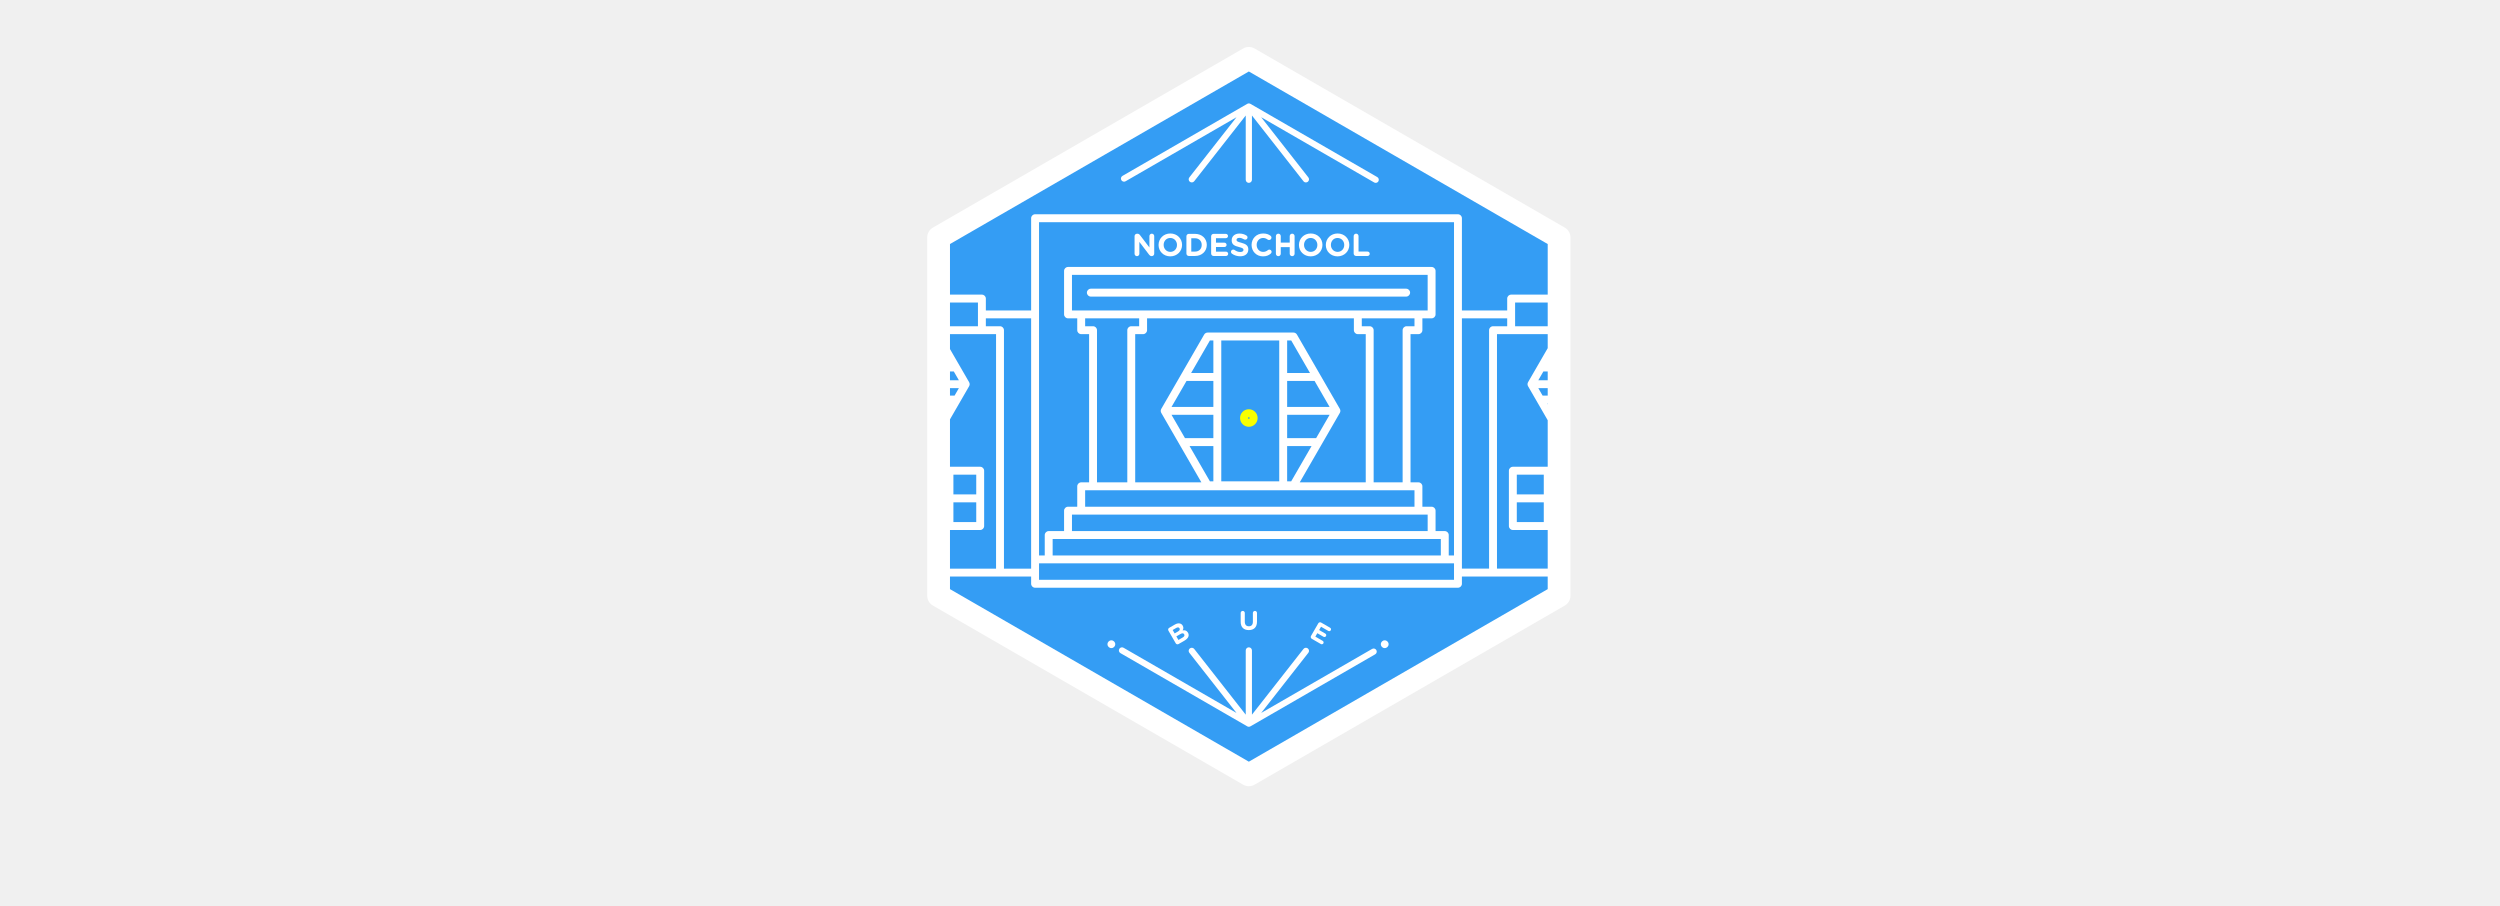
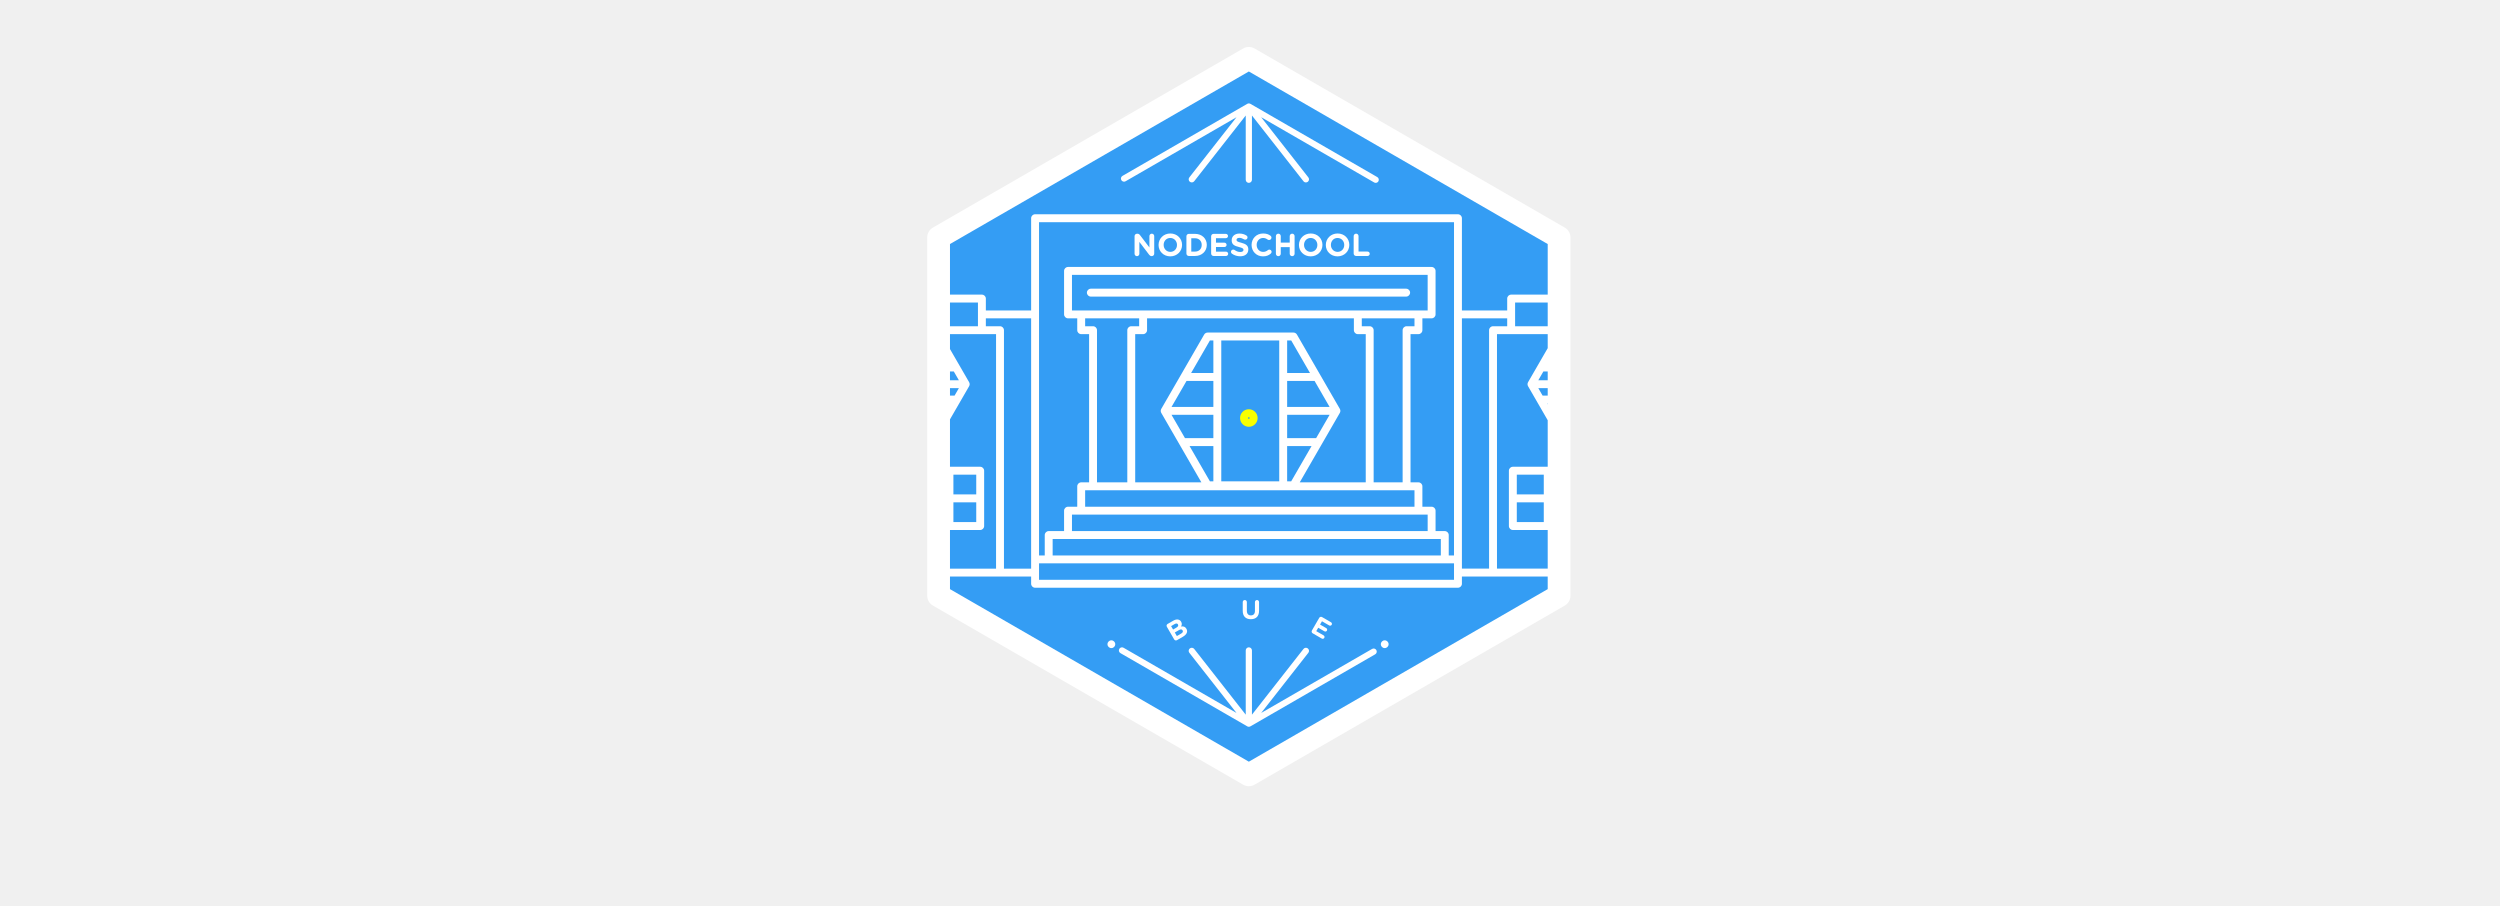
<svg xmlns="http://www.w3.org/2000/svg" version="1.1" id="Layer_1" x="0px" y="0px" width="1495.425px" height="541.473px" viewBox="0 0 1495.425 541.473" enable-background="new 0 0 1495.425 541.473" xml:space="preserve">
  <polygon fill="#349DF4" points="932.17,356.197 746.59,463.342 561.011,356.197 561.011,141.909 746.59,34.765 932.17,141.909 " />
-   <path fill="#FFFFFF" d="M698.915,377.236c-0.345-0.596-0.146-1.34,0.45-1.684l3.438-1.985c1.108-0.64,2.157-0.84,3.032-0.604  c0.7,0.188,1.234,0.6,1.618,1.266l0.017,0.027c0.632,1.095,0.401,2.041-0.067,2.829c1.37-0.219,2.439,0.033,3.192,1.337l0.016,0.026  c1.024,1.774,0.096,3.495-2.095,4.759l-3.549,2.049c-0.596,0.345-1.339,0.145-1.683-0.451L698.915,377.236z M704.61,377.754  c0.942-0.544,1.363-1.192,0.947-1.913l-0.017-0.028c-0.368-0.637-1.075-0.709-1.976-0.189l-2.107,1.217l1.185,2.051L704.61,377.754z   M707.437,381.336c0.942-0.545,1.318-1.205,0.902-1.926l-0.017-0.028c-0.376-0.651-1.093-0.774-2.188-0.142l-2.467,1.425  l1.232,2.136L707.437,381.336z" />
+   <path fill="#FFFFFF" d="M697.979,374.911c-0.345-0.596-0.146-1.34,0.45-1.684l3.438-1.985c1.108-0.64,2.157-0.84,3.032-0.604  c0.7,0.188,1.234,0.6,1.618,1.266l0.017,0.027c0.632,1.095,0.401,2.041-0.067,2.829c1.37-0.219,2.439,0.033,3.192,1.337l0.016,0.026  c1.024,1.774,0.096,3.495-2.095,4.759l-3.549,2.049c-0.596,0.345-1.339,0.145-1.683-0.451L697.979,374.911z M703.675,375.429  c0.942-0.544,1.363-1.192,0.947-1.913l-0.017-0.028c-0.368-0.637-1.075-0.709-1.976-0.189l-2.107,1.217l1.185,2.051L703.675,375.429  z M706.501,379.011c0.942-0.545,1.318-1.205,0.902-1.926l-0.017-0.028c-0.376-0.651-1.093-0.774-2.188-0.142l-2.467,1.425  l1.232,2.136L706.501,379.011z" />
  <g>
-     <path fill="#FFFFFF" d="M742.137,371.924v-5.266c0-0.688,0.546-1.232,1.233-1.232c0.688,0,1.232,0.544,1.232,1.232v5.201   c0,1.826,0.913,2.77,2.417,2.77c1.505,0,2.417-0.912,2.417-2.689v-5.281c0-0.688,0.545-1.232,1.232-1.232   c0.688,0,1.233,0.544,1.233,1.232v5.186c0,3.394-1.905,5.059-4.914,5.059C743.979,376.902,742.137,375.222,742.137,371.924z" />
+     <path fill="#FFFFFF" d="M743.369,365.41v-5.266c0-0.688,0.546-1.232,1.233-1.232c0.688,0,1.232,0.544,1.232,1.232v5.201   c0,1.826,0.913,2.77,2.417,2.77c1.505,0,2.417-0.912,2.417-2.689v-5.281c0-0.688,0.545-1.232,1.232-1.232   c0.688,0,1.233,0.544,1.233,1.232v5.186c0,3.394-1.905,5.059-4.914,5.059C745.211,370.389,743.369,368.708,743.369,365.41z" />
  </g>
-   <path fill="#FFFFFF" d="M784.199,380.408l4.37-7.569c0.343-0.596,1.087-0.795,1.683-0.451l5.379,3.105  c0.527,0.304,0.708,0.981,0.404,1.509c-0.305,0.527-0.975,0.695-1.501,0.391l-4.325-2.497l-1.136,1.968l3.701,2.138  c0.526,0.304,0.708,0.981,0.404,1.509c-0.305,0.526-0.975,0.693-1.501,0.39l-3.701-2.137l-1.177,2.038l4.395,2.537  c0.526,0.304,0.708,0.981,0.404,1.509c-0.305,0.526-0.975,0.694-1.501,0.391l-5.447-3.146  C784.054,381.747,783.855,381.004,784.199,380.408z" />
+   <path fill="#FFFFFF" d="M784.751,377.135l4.37-7.569c0.343-0.596,1.087-0.795,1.683-0.451l5.379,3.105  c0.527,0.304,0.708,0.981,0.404,1.509c-0.305,0.527-0.975,0.695-1.501,0.391l-4.325-2.497l-1.136,1.968l3.701,2.138  c0.526,0.304,0.708,0.981,0.404,1.509c-0.305,0.526-0.975,0.693-1.501,0.39l-3.701-2.137l-1.177,2.038l4.395,2.537  c0.526,0.304,0.708,0.981,0.404,1.509c-0.305,0.526-0.975,0.694-1.501,0.391l-5.447-3.146  C784.605,378.474,784.407,377.73,784.751,377.135z" />
  <circle fill="#FFFFFF" cx="748.521" cy="250.045" r="0.525" />
  <g>
    <path fill="#F9FF00" d="M747.02,255.299c2.896,0,5.253-2.356,5.253-5.253s-2.356-5.254-5.253-5.254s-5.253,2.358-5.253,5.254   S744.123,255.299,747.02,255.299z M747.02,249.52c0.29,0,0.525,0.235,0.525,0.526c0,0.289-0.235,0.524-0.525,0.524   c-0.29,0-0.525-0.235-0.525-0.524C746.494,249.755,746.729,249.52,747.02,249.52z" />
    <path fill="#FFFFFF" d="M843.476,175.053c0-1.305-1.058-2.364-2.363-2.364H652.515c-1.306,0-2.364,1.059-2.364,2.364   s1.058,2.364,2.364,2.364h188.598C842.418,177.417,843.476,176.358,843.476,175.053z" />
    <path fill="#FFFFFF" d="M823.831,105.919l-75.883-43.812c-0.003-0.002-0.007-0.002-0.01-0.004c-0.089-0.05-0.182-0.089-0.276-0.124   c-0.013-0.005-0.023-0.015-0.036-0.019c-0.004-0.001-0.009-0.001-0.014-0.002c-0.025-0.009-0.052-0.014-0.077-0.021   c-0.041-0.012-0.082-0.018-0.123-0.027c-0.099-0.021-0.198-0.035-0.3-0.04c-0.023-0.001-0.045-0.008-0.068-0.008   c-0.027,0-0.054,0.003-0.082,0.004c-0.128,0.003-0.255,0.019-0.38,0.05c-0.015,0.003-0.03,0.003-0.044,0.007   c-0.01,0.002-0.02,0.007-0.03,0.01c-0.016,0.004-0.03,0.013-0.046,0.018c-0.112,0.035-0.222,0.082-0.328,0.139   c-0.014,0.007-0.029,0.01-0.042,0.018l-74.661,43.105c-0.889,0.513-1.192,1.648-0.679,2.537c0.512,0.89,1.65,1.193,2.536,0.679   l66.353-38.309l-28.22,36.002c-0.632,0.808-0.491,1.976,0.315,2.608c0.81,0.632,1.976,0.492,2.608-0.315l30.819-39.32v38.432   c0,1.025,0.832,1.857,1.857,1.857c1.025,0,1.857-0.832,1.857-1.857V69.095l30.819,39.32c0.366,0.466,0.911,0.71,1.462,0.71   c0.4,0,0.805-0.129,1.146-0.395c0.807-0.632,0.947-1.8,0.315-2.608l-28.22-36.002l67.576,39.015   c0.292,0.169,0.611,0.249,0.927,0.249c0.641,0,1.266-0.333,1.609-0.928C825.023,107.567,824.72,106.432,823.831,105.919z" />
    <path fill="#FFFFFF" d="M823.287,388.846c-0.512-0.89-1.65-1.193-2.536-0.68L754.4,426.473l28.219-36   c0.633-0.808,0.491-1.976-0.315-2.607c-0.81-0.631-1.976-0.491-2.607,0.315l-30.82,39.319v-38.432c0-1.025-0.832-1.857-1.857-1.857   c-1.025,0-1.857,0.832-1.857,1.857v38.431l-30.819-39.318c-0.632-0.807-1.798-0.948-2.608-0.315   c-0.806,0.632-0.948,1.8-0.315,2.607l28.218,36l-67.573-39.013c-0.887-0.513-2.024-0.209-2.537,0.68   c-0.512,0.889-0.209,2.023,0.68,2.536l75.883,43.812c0.018,0.01,0.038,0.013,0.056,0.022c0.066,0.035,0.133,0.063,0.203,0.091   c0.023,0.009,0.041,0.025,0.064,0.034c0.019,0.006,0.039,0.004,0.058,0.01c0.035,0.011,0.067,0.024,0.102,0.033   c0.144,0.035,0.291,0.057,0.439,0.058l0.007,0.001h0h0c0,0,0.002-0.001,0.003-0.001c0.15,0,0.299-0.021,0.444-0.058   c0.031-0.008,0.061-0.021,0.092-0.03c0.042-0.013,0.081-0.029,0.122-0.045c0.072-0.027,0.143-0.056,0.211-0.093   c0.018-0.01,0.038-0.013,0.056-0.022l74.66-43.105C823.496,390.869,823.8,389.734,823.287,388.846z" />
    <circle fill="#FFFFFF" cx="828.295" cy="385.35" r="2.328" />
    <circle fill="#FFFFFF" cx="664.783" cy="385.35" r="2.327" />
    <path fill="#FFFFFF" d="M699.854,382.022l-0.014-0.025 M707.292,383.917 M707.363,377.715" />
    <path fill="#FFFFFF" d="M936.002,136.146L750.424,29.001c-2.106-1.216-4.703-1.216-6.809,0l-185.58,107.145   c-2.107,1.216-3.404,3.463-3.404,5.896v214.289c0,2.432,1.297,4.68,3.404,5.896l185.58,107.145   c1.053,0.609,2.229,0.913,3.405,0.913c1.175,0,2.352-0.305,3.404-0.913l185.578-107.145c2.107-1.216,3.405-3.464,3.405-5.896   V142.042C939.407,139.609,938.109,137.362,936.002,136.146z M747.02,42.76l178.77,103.213v30.262h-21.867   c-1.306,0-2.363,1.059-2.363,2.364v7.092h-27.088v-55.161c0-1.305-1.059-2.364-2.364-2.364h-252.95   c-1.306,0-2.364,1.059-2.364,2.364v55.161h-27.087v-7.092c0-1.305-1.058-2.364-2.364-2.364h-19.092v-30.262L747.02,42.76z    M907.305,300.479h16.135v11.82h-16.135V300.479z M907.305,295.751v-11.82h16.135v11.82H907.305z M925.789,241.917l-0.311-0.539   h0.311V241.917z M922.748,236.65l-2.578-4.466h5.619v4.466H922.748z M920.17,227.456l3.033-5.253h2.586v5.253H920.17z    M925.789,208.268l-11.761,20.37c-0.016,0.027-0.021,0.057-0.035,0.084c-0.067,0.127-0.122,0.261-0.165,0.401   c-0.016,0.047-0.032,0.093-0.044,0.141c-0.044,0.179-0.073,0.363-0.073,0.556s0.029,0.376,0.073,0.556   c0.012,0.048,0.028,0.094,0.044,0.141c0.043,0.14,0.098,0.273,0.165,0.4c0.015,0.027,0.02,0.058,0.035,0.084l11.761,20.371v27.83   H904.94c-1.306,0-2.364,1.06-2.364,2.364v16.548v16.549c0,1.305,1.059,2.364,2.364,2.364h20.849v23.113h-30.338V199.875h8.471   h21.867V208.268z M570.536,222.203l3.033,5.253h-5.321v-5.253H570.536z M573.569,232.184l-2.579,4.466h-2.742v-4.466H573.569z    M568.26,241.378l-0.012,0.021v-0.021H568.26z M583.958,295.751H570.3v-11.82h13.659V295.751z M583.958,300.479v11.82H570.3v-11.82   H583.958z M568.248,317.027h18.074c1.306,0,2.364-1.06,2.364-2.364v-16.549v-16.548c0-1.305-1.058-2.364-2.364-2.364h-18.074   v-28.347l11.462-19.854c0.016-0.026,0.021-0.057,0.035-0.084c0.068-0.127,0.123-0.261,0.166-0.4   c0.015-0.047,0.032-0.093,0.043-0.141c0.043-0.179,0.073-0.363,0.073-0.556s-0.029-0.377-0.073-0.556   c-0.011-0.048-0.029-0.094-0.043-0.141c-0.043-0.14-0.098-0.273-0.166-0.401c-0.014-0.027-0.019-0.058-0.035-0.084l-11.462-19.852   v-8.91h19.092h8.471v140.265h-27.563V317.027z M584.977,188.055v7.092h-16.729v-14.184h16.729V188.055z M598.175,195.147h-8.471   v-4.728h27.087v144.206v5.516H600.54V197.511C600.54,196.206,599.481,195.147,598.175,195.147z M869.742,188.055v144.206h-3.151   v-12.214c0-1.306-1.059-2.364-2.364-2.364h-5.517v-12.214c0-1.306-1.058-2.364-2.363-2.364h-5.517v-12.214   c0-1.306-1.058-2.364-2.364-2.364h-4.728v-88.651h4.728c1.307,0,2.364-1.059,2.364-2.364v-7.092h5.517   c1.306,0,2.363-1.059,2.363-2.364v-26.004c0-1.305-1.058-2.364-2.363-2.364h-217.49c-1.306,0-2.364,1.059-2.364,2.364v26.004   c0,1.305,1.058,2.364,2.364,2.364h5.516v7.092c0,1.305,1.058,2.364,2.364,2.364h4.728v88.651h-4.728   c-1.306,0-2.364,1.059-2.364,2.364v12.214h-5.516c-1.306,0-2.364,1.059-2.364,2.364v12.214h-9.193   c-1.306,0-2.364,1.059-2.364,2.364v12.214h-3.415V188.055v-55.16h248.222V188.055z M653.829,195.147h-4.728v-4.728h32.308v4.728   h-4.728c-1.306,0-2.364,1.059-2.364,2.364v91.015h-18.125v-91.015C656.192,196.206,655.134,195.147,653.829,195.147z    M641.22,185.691v-21.276h212.762v21.276h-5.517h-36.248H683.773h-37.037H641.22z M839.01,197.511v91.015h-17.336v-91.015   c0-1.305-1.058-2.364-2.363-2.364h-4.729v-4.728h31.521v4.728h-4.729C840.068,195.147,839.01,196.206,839.01,197.511z    M769.928,266.819h14.606l-12.171,21.08h-2.436V266.819z M787.265,262.091h-17.337v-13.95h25.391L787.265,262.091z    M769.928,243.413v-15.549h16.413l8.978,15.549H769.928z M769.928,223.135v-19.48h2.436l11.248,19.48H769.928z M765.2,245.777   v42.123h-34.672v-23.444v-18.678V225.5v-21.844H765.2V245.777z M725.8,223.135h-13.322l11.248-19.48h2.075V223.135z    M709.748,227.863H725.8v15.549h-25.03L709.748,227.863z M725.8,248.141v13.95h-16.976l-8.054-13.95H725.8z M725.8,266.819v21.08   h-2.075l-12.171-21.08H725.8z M801.46,246.959c0.016-0.027,0.021-0.057,0.035-0.084c0.067-0.127,0.122-0.261,0.165-0.401   c0.015-0.047,0.032-0.093,0.044-0.141c0.044-0.179,0.073-0.363,0.073-0.556s-0.029-0.376-0.073-0.556   c-0.012-0.048-0.029-0.094-0.044-0.141c-0.043-0.14-0.098-0.273-0.165-0.401c-0.015-0.027-0.02-0.058-0.035-0.084l-25.685-44.485   c-0.422-0.731-1.202-1.182-2.047-1.182h-6.165h-39.4h-5.804c-0.845,0-1.625,0.451-2.047,1.182l-25.685,44.485   c-0.015,0.027-0.02,0.057-0.035,0.084c-0.067,0.128-0.122,0.262-0.166,0.402c-0.014,0.047-0.032,0.092-0.043,0.141   c-0.043,0.179-0.073,0.363-0.073,0.556s0.029,0.377,0.073,0.556c0.012,0.048,0.029,0.093,0.043,0.14   c0.043,0.14,0.099,0.274,0.166,0.402c0.015,0.027,0.02,0.057,0.035,0.084l23.999,41.567h-39.582v-88.651h4.728   c1.306,0,2.364-1.059,2.364-2.364v-7.092h123.717v7.092c0,1.305,1.059,2.364,2.364,2.364h4.729v88.651h-39.485L801.46,246.959z    M841.374,293.254h4.729v9.851H649.101v-9.851h4.728H841.374z M848.466,307.832h5.517v9.851H641.22v-9.851h5.516H848.466z    M856.347,322.41h5.516v9.851h-232.2v-9.851h9.194H856.347z M621.52,342.505v-5.517h5.779h236.928h5.516v5.517v4.334H621.52   V342.505z M874.471,334.625V190.419h27.088v4.728h-8.472c-1.306,0-2.364,1.059-2.364,2.364v142.629h-16.252V334.625z    M906.286,195.147v-7.092v-7.092h19.503v14.184H906.286z M747.02,455.613L568.248,352.399v-7.53h29.926h0.001h18.617v4.334   c0,1.305,1.058,2.363,2.364,2.363h252.95c1.306,0,2.364-1.059,2.364-2.363v-4.334h18.616h0.002h32.7v7.53L747.02,455.613z" />
    <path fill="#FFFFFF" d="M680.099,153.235c0.794,0,1.437-0.644,1.437-1.438v-7.087l5.822,7.635c0.397,0.511,0.813,0.851,1.512,0.851   h0.095c0.813,0,1.455-0.642,1.455-1.456v-10.527c0-0.794-0.643-1.438-1.437-1.438c-0.793,0-1.436,0.644-1.436,1.438v6.823   l-5.614-7.371c-0.397-0.511-0.813-0.851-1.512-0.851h-0.303c-0.813,0-1.456,0.644-1.456,1.456v10.527   C678.662,152.592,679.305,153.235,680.099,153.235z" />
    <path fill="#FFFFFF" d="M700.029,153.348c4.083,0,7.05-3.08,7.05-6.841v-0.039c0-3.761-2.929-6.804-7.012-6.804   c-4.083,0-7.051,3.082-7.051,6.843v0.037C693.017,150.305,695.947,153.348,700.029,153.348z M696.06,146.468   c0-2.269,1.626-4.12,3.969-4.12c2.344,0,4.008,1.89,4.008,4.159v0.037c0,2.269-1.626,4.12-3.969,4.12   c-2.344,0-4.008-1.89-4.008-4.157V146.468z" />
    <path fill="#FFFFFF" d="M711.134,153.121h3.705c4.159,0,7.031-2.892,7.031-6.615v-0.039c0-3.723-2.873-6.578-7.031-6.578h-3.705   c-0.813,0-1.456,0.643-1.456,1.456v10.32C709.678,152.478,710.32,153.121,711.134,153.121z M712.589,142.517h2.25   c2.381,0,3.988,1.646,3.988,3.989v0.037c0,2.344-1.606,3.951-3.988,3.951h-2.25V142.517z" />
    <path fill="#FFFFFF" d="M725.923,153.121h7.428c0.718,0,1.304-0.566,1.304-1.285s-0.585-1.305-1.304-1.305h-5.992v-2.778h5.047   c0.718,0,1.304-0.566,1.304-1.285s-0.585-1.304-1.304-1.304h-5.047v-2.684h5.898c0.718,0,1.304-0.568,1.304-1.285   c0-0.719-0.586-1.305-1.304-1.305h-7.334c-0.813,0-1.456,0.643-1.456,1.456v10.32C724.468,152.478,725.11,153.121,725.923,153.121z   " />
    <path fill="#FFFFFF" d="M736.874,151.722c1.475,1.059,3.233,1.588,4.971,1.588c2.854,0,4.858-1.474,4.858-4.102v-0.039   c0-2.305-1.512-3.269-4.196-3.969c-2.287-0.586-2.854-0.87-2.854-1.739v-0.037c0-0.644,0.586-1.153,1.702-1.153   c0.907,0,1.814,0.32,2.778,0.888c0.227,0.132,0.454,0.208,0.737,0.208c0.756,0,1.361-0.586,1.361-1.342   c0-0.567-0.322-0.963-0.643-1.152c-1.191-0.756-2.59-1.173-4.196-1.173c-2.704,0-4.631,1.588-4.631,3.989v0.037   c0,2.627,1.72,3.365,4.385,4.045c2.212,0.568,2.666,0.945,2.666,1.682v0.039c0,0.776-0.719,1.248-1.909,1.248   c-1.285,0-2.382-0.454-3.384-1.191c-0.188-0.132-0.453-0.265-0.831-0.265c-0.756,0-1.361,0.587-1.361,1.342   C736.326,151.081,736.553,151.496,736.874,151.722z" />
    <path fill="#FFFFFF" d="M755.442,153.348c2.117,0,3.515-0.624,4.706-1.662c0.265-0.228,0.491-0.586,0.491-1.041   c0-0.737-0.623-1.342-1.36-1.342c-0.341,0-0.643,0.132-0.87,0.322c-0.831,0.662-1.645,1.039-2.872,1.039   c-2.269,0-3.838-1.89-3.838-4.157v-0.039c0-2.269,1.606-4.12,3.838-4.12c1.039,0,1.89,0.34,2.702,0.945   c0.208,0.132,0.473,0.283,0.87,0.283c0.793,0,1.437-0.624,1.437-1.417c0-0.511-0.265-0.927-0.567-1.153   c-1.097-0.813-2.438-1.342-4.423-1.342c-4.064,0-6.899,3.082-6.899,6.843v0.037C748.656,150.343,751.549,153.348,755.442,153.348z" />
    <path fill="#FFFFFF" d="M764.655,153.235c0.813,0,1.455-0.644,1.455-1.456v-3.969h5.368v3.969c0,0.813,0.643,1.456,1.455,1.456   s1.455-0.644,1.455-1.456v-10.547c0-0.813-0.643-1.456-1.455-1.456s-1.455,0.644-1.455,1.456v3.894h-5.368v-3.894   c0-0.813-0.643-1.456-1.455-1.456c-0.813,0-1.456,0.644-1.456,1.456v10.547C763.199,152.592,763.842,153.235,764.655,153.235z" />
    <path fill="#FFFFFF" d="M784,153.348c4.082,0,7.05-3.08,7.05-6.841v-0.039c0-3.761-2.93-6.804-7.013-6.804s-7.05,3.082-7.05,6.843   v0.037C776.987,150.305,779.917,153.348,784,153.348z M780.029,146.468c0-2.269,1.627-4.12,3.971-4.12   c2.343,0,4.007,1.89,4.007,4.159v0.037c0,2.269-1.626,4.12-3.97,4.12s-4.008-1.89-4.008-4.157V146.468z" />
    <path fill="#FFFFFF" d="M800.074,153.348c4.083,0,7.05-3.08,7.05-6.841v-0.039c0-3.761-2.93-6.804-7.012-6.804   c-4.083,0-7.051,3.082-7.051,6.843v0.037C793.062,150.305,795.991,153.348,800.074,153.348z M796.104,146.468   c0-2.269,1.626-4.12,3.97-4.12s4.008,1.89,4.008,4.159v0.037c0,2.269-1.626,4.12-3.97,4.12s-4.008-1.89-4.008-4.157V146.468z" />
    <path fill="#FFFFFF" d="M811.179,153.121h6.842c0.737,0,1.323-0.586,1.323-1.323s-0.586-1.322-1.323-1.322h-5.387v-9.244   c0-0.813-0.643-1.456-1.455-1.456c-0.813,0-1.456,0.644-1.456,1.456v10.434C809.723,152.478,810.365,153.121,811.179,153.121z" />
  </g>
</svg>
